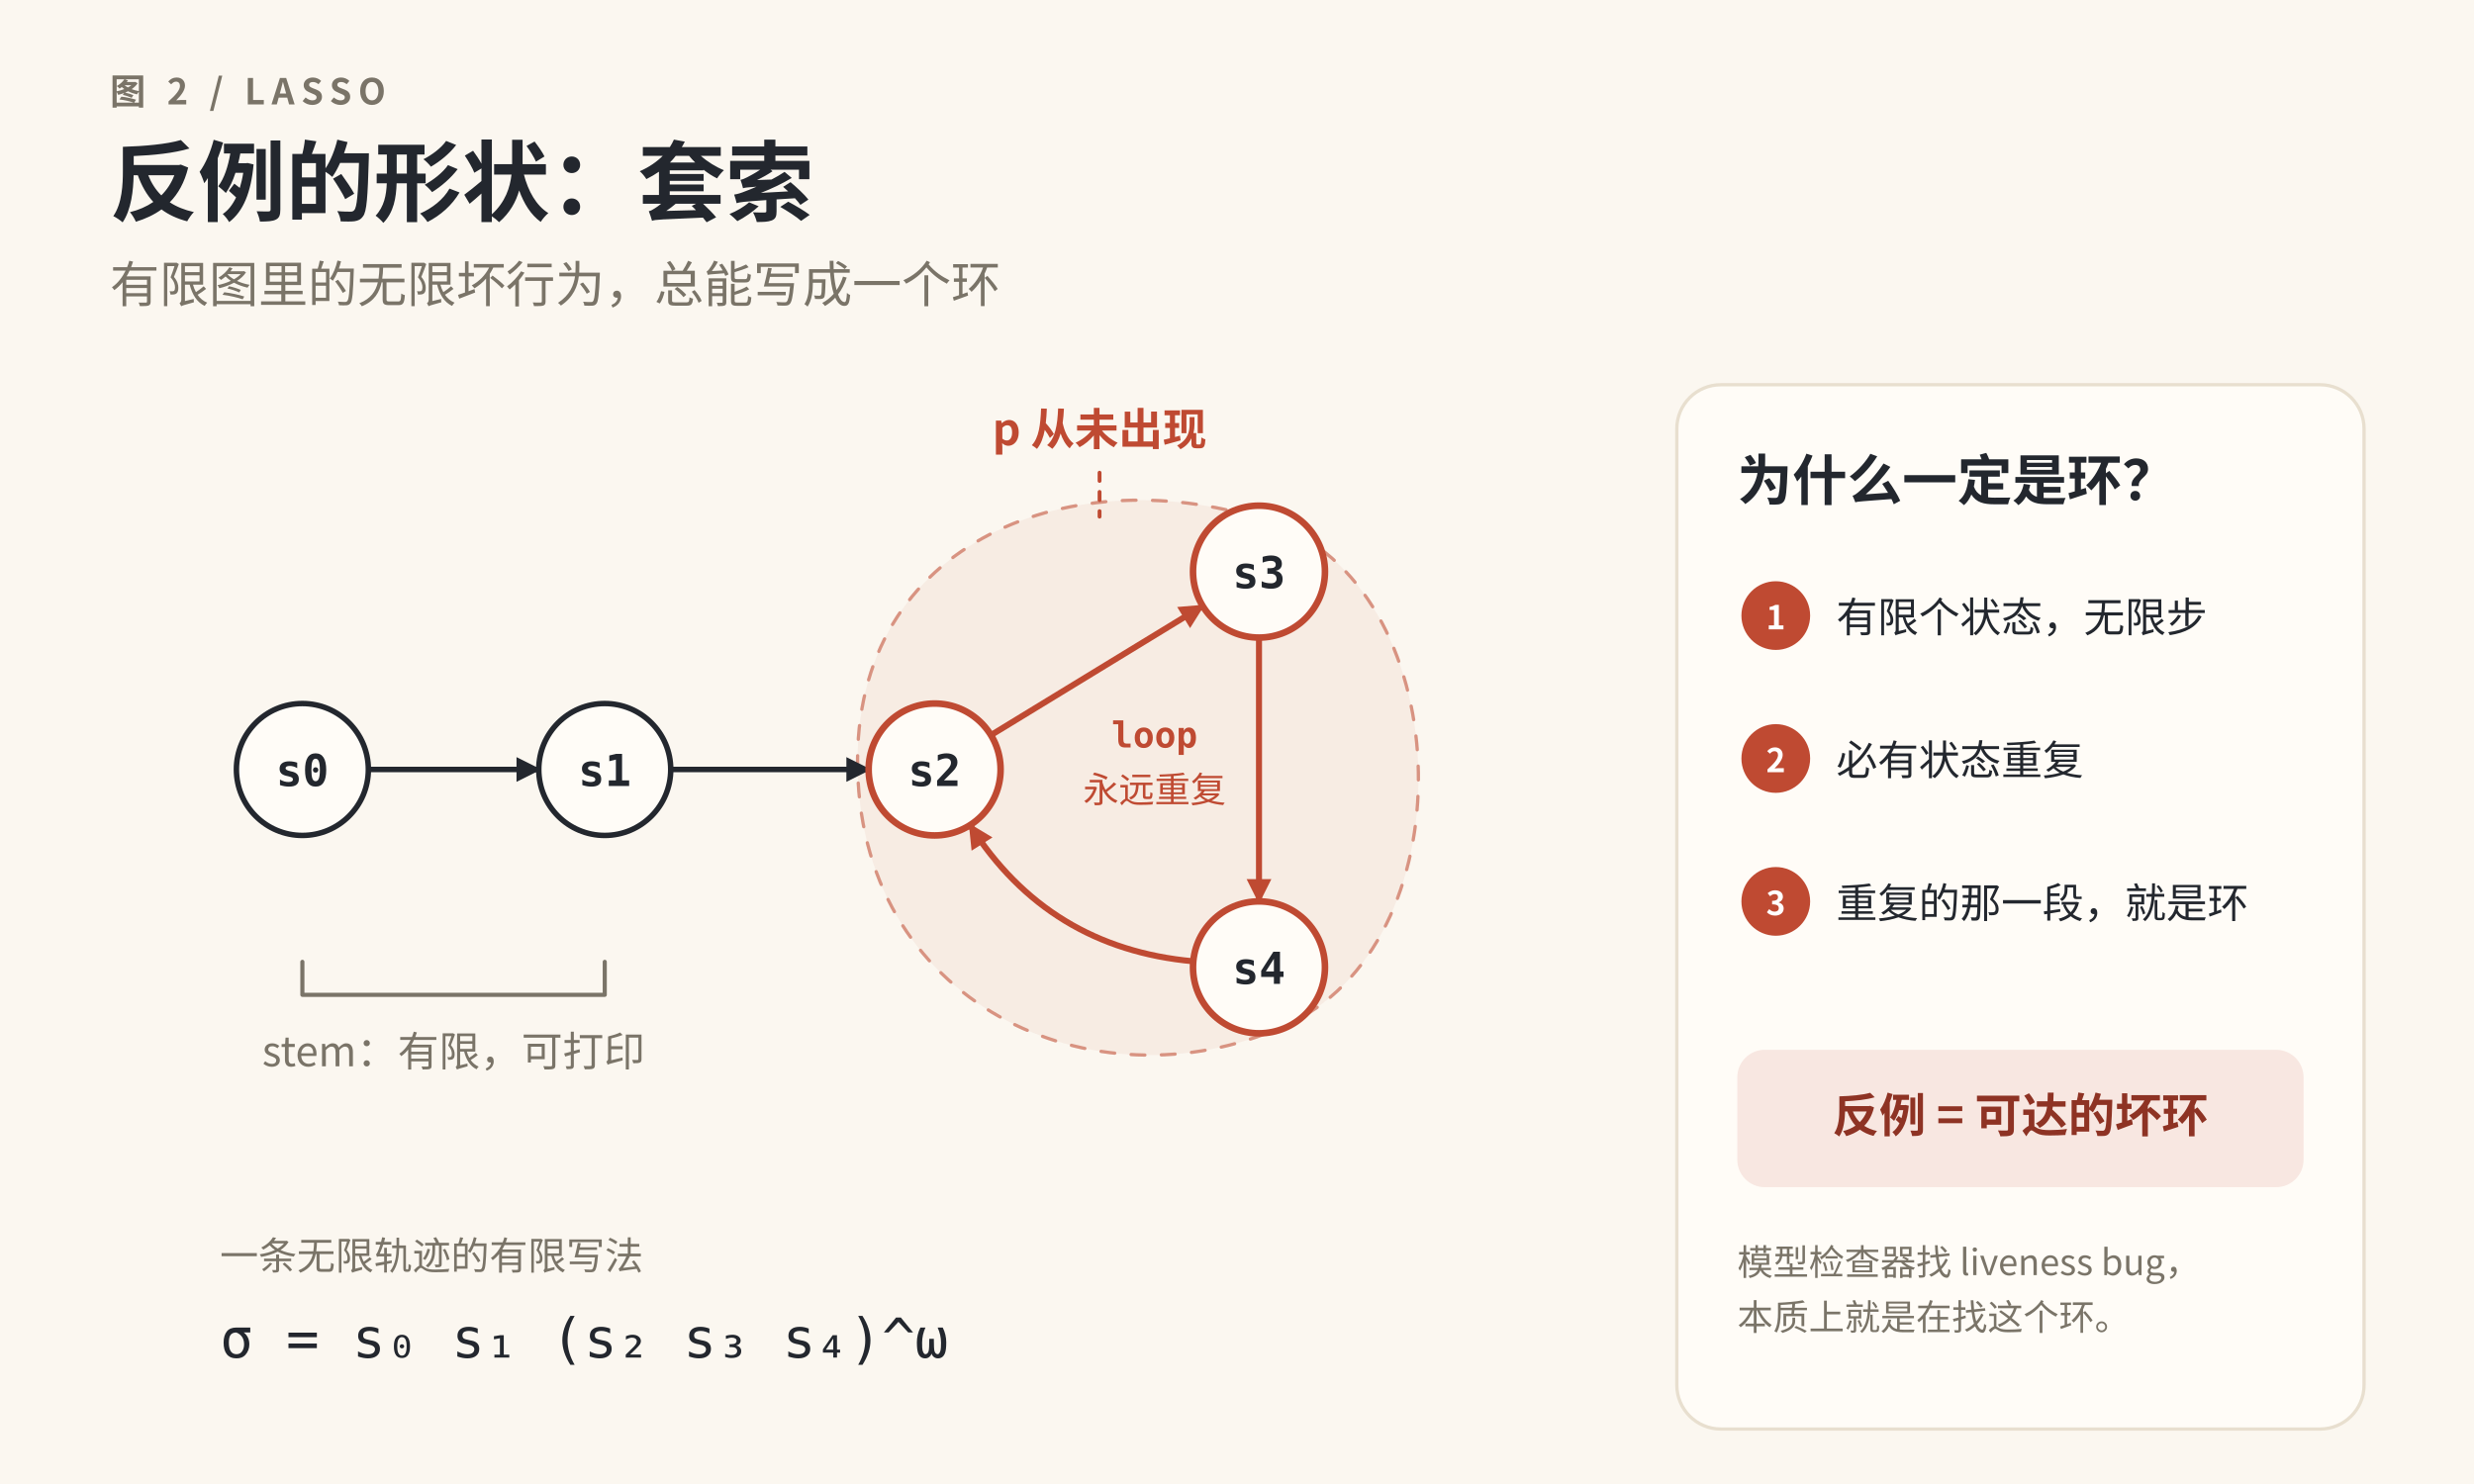
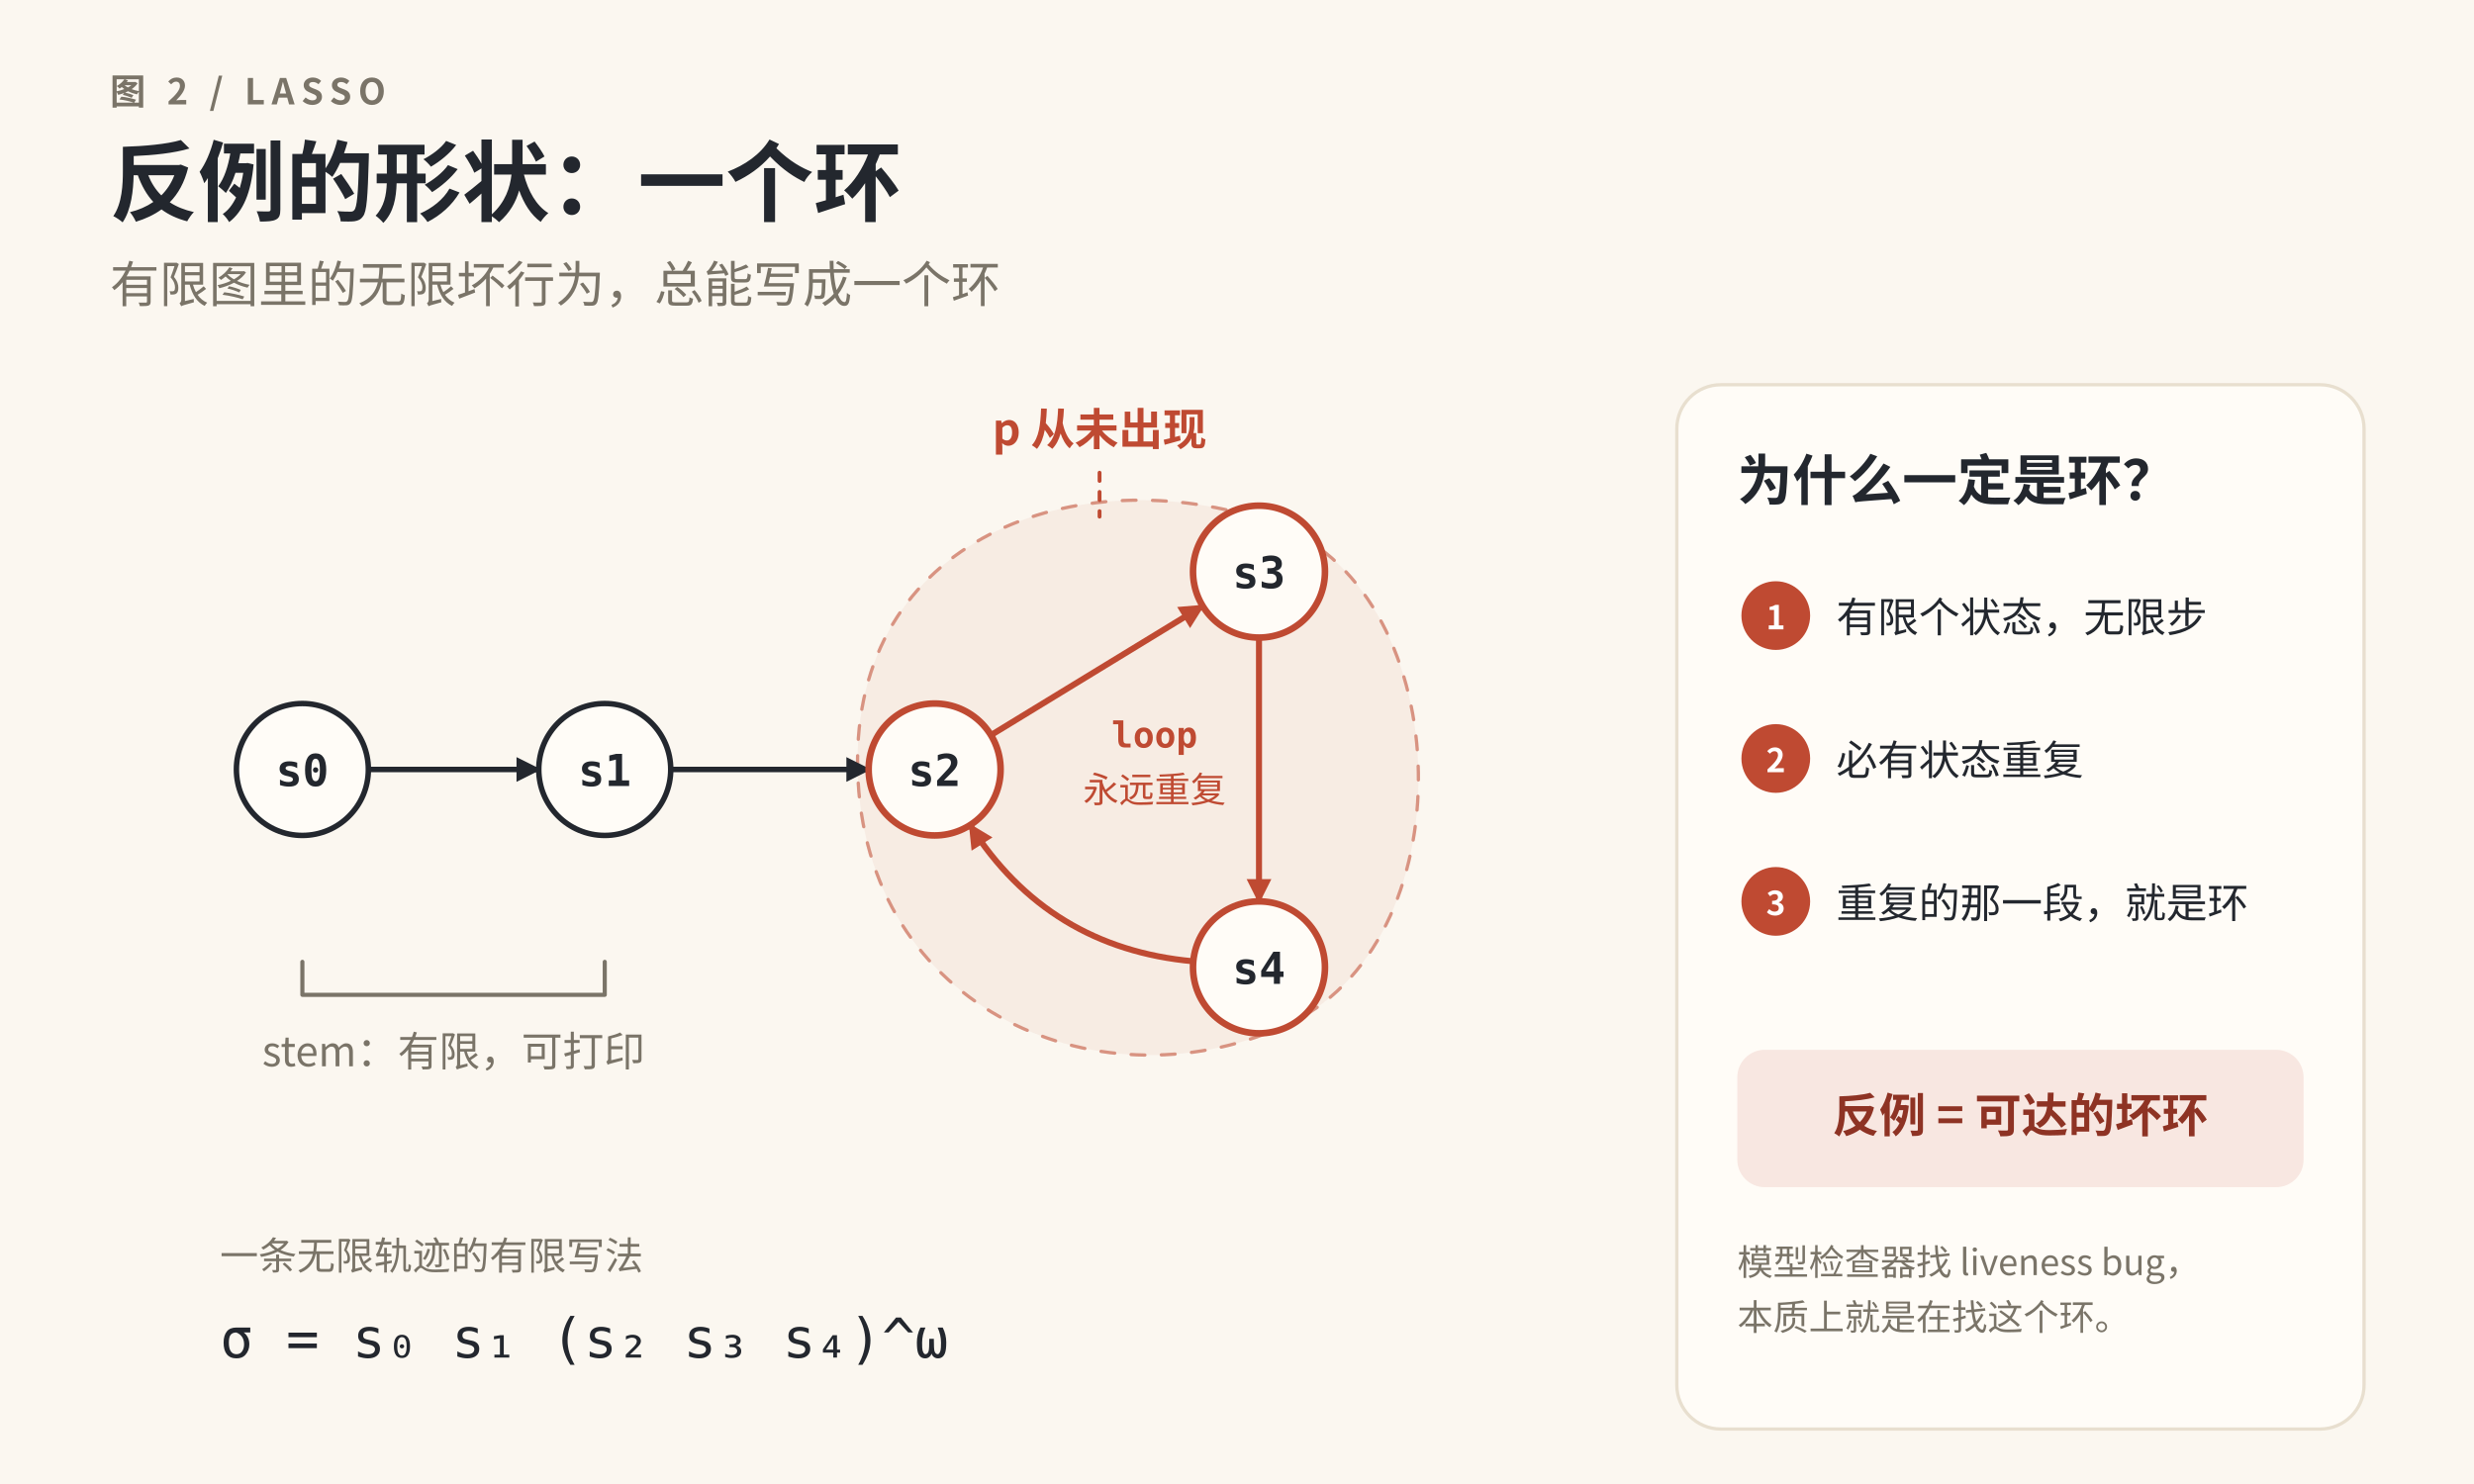
<svg xmlns="http://www.w3.org/2000/svg" width="1800" height="1080" viewBox="0 0 900 540" text-rendering="geometricPrecision">
  <defs>
    <marker id="ar-ink" viewBox="0 0 10 10" refX="9" refY="5" markerWidth="9" markerHeight="9" markerUnits="userSpaceOnUse" orient="auto">
      <path d="M 0 0 L 10 5 L 0 10 z" fill="#23272E" />
    </marker>
    <marker id="ar-red" viewBox="0 0 10 10" refX="9" refY="5" markerWidth="9" markerHeight="9" markerUnits="userSpaceOnUse" orient="auto">
      <path d="M 0 0 L 10 5 L 0 10 z" fill="#BF4A32" />
    </marker>
  </defs>
  <rect width="900" height="540" fill="#FBF7F0" />
  <text x="40.0" y="38.0" font-family="PingFang SC, Hiragino Sans GB, Noto Sans CJK SC, sans-serif" font-size="13" font-weight="600" fill="#7A7468" text-anchor="start" letter-spacing="2.4">图 2 / LASSO</text>
-   <text x="40.0" y="78.0" font-family="PingFang SC, Hiragino Sans GB, Noto Sans CJK SC, sans-serif" font-size="32" font-weight="700" fill="#23272E" text-anchor="start">反例的形状：套索</text>
+   <text x="40.0" y="78.0" font-family="PingFang SC, Hiragino Sans GB, Noto Sans CJK SC, sans-serif" font-size="32" font-weight="700" fill="#23272E" text-anchor="start">反例的形状：一个环</text>
  <text x="40.0" y="110.0" font-family="PingFang SC, Hiragino Sans GB, Noto Sans CJK SC, sans-serif" font-size="18" font-weight="normal" fill="#7A7468" text-anchor="start">有限图里的无限坏行为，总能写成一个环</text>
  <path d="M 312 280 C 310 196 392 166 462 190 C 530 213 535 340 470 372 C 402 405 314 368 312 280 Z" fill="#BF4A32" stroke="#BF4A32" stroke-width="1.2" stroke-linecap="round" stroke-linejoin="round" stroke-dasharray="5 6" opacity="0.07" />
  <path d="M 312 280 C 310 196 392 166 462 190 C 530 213 535 340 470 372 C 402 405 314 368 312 280 Z" fill="none" stroke="#BF4A32" stroke-width="1.2" stroke-linecap="round" stroke-linejoin="round" stroke-dasharray="5 6" opacity="0.55" />
  <path d="M 134.0 280.0 Q 165.0 280.0 196.0 280.0" fill="none" stroke="#23272E" stroke-width="2" stroke-linecap="round" marker-end="url(#ar-ink)" />
  <path d="M 244.0 280.0 Q 280.0 280.0 316.0 280.0" fill="none" stroke="#23272E" stroke-width="2" stroke-linecap="round" marker-end="url(#ar-ink)" />
  <path d="M 360.5 267.5 Q 399.0 244.0 437.5 220.5" fill="none" stroke="#BF4A32" stroke-width="2.2" stroke-linecap="round" marker-end="url(#ar-red)" />
  <path d="M 458.0 232.0 Q 458.0 280.0 458.0 328.0" fill="none" stroke="#BF4A32" stroke-width="2.2" stroke-linecap="round" marker-end="url(#ar-red)" />
  <path d="M 434.1 349.8 Q 381.3 345.0 352.9 300.3" fill="none" stroke="#BF4A32" stroke-width="2.2" stroke-linecap="round" marker-end="url(#ar-red)" />
  <circle cx="110.0" cy="280.0" r="24.0" fill="#FFFCF7" stroke="#23272E" stroke-width="2" />
  <text x="110.0" y="286.0" font-family="SFMono-Regular, Menlo, Consolas, monospace" font-size="16" font-weight="600" fill="#23272E" text-anchor="middle">s0</text>
  <circle cx="220.0" cy="280.0" r="24.0" fill="#FFFCF7" stroke="#23272E" stroke-width="2" />
  <text x="220.0" y="286.0" font-family="SFMono-Regular, Menlo, Consolas, monospace" font-size="16" font-weight="600" fill="#23272E" text-anchor="middle">s1</text>
  <circle cx="340.0" cy="280.0" r="24.0" fill="#FFFCF7" stroke="#BF4A32" stroke-width="2.4" />
  <text x="340.0" y="286.0" font-family="SFMono-Regular, Menlo, Consolas, monospace" font-size="16" font-weight="600" fill="#23272E" text-anchor="middle">s2</text>
  <circle cx="458.0" cy="208.0" r="24.0" fill="#FFFCF7" stroke="#BF4A32" stroke-width="2.4" />
  <text x="458.0" y="214.0" font-family="SFMono-Regular, Menlo, Consolas, monospace" font-size="16" font-weight="600" fill="#23272E" text-anchor="middle">s3</text>
  <circle cx="458.0" cy="352.0" r="24.0" fill="#FFFCF7" stroke="#BF4A32" stroke-width="2.4" />
  <text x="458.0" y="358.0" font-family="SFMono-Regular, Menlo, Consolas, monospace" font-size="16" font-weight="600" fill="#23272E" text-anchor="middle">s4</text>
  <text x="400.0" y="162.0" font-family="PingFang SC, Hiragino Sans GB, Noto Sans CJK SC, sans-serif" font-size="16" font-weight="700" fill="#BF4A32" text-anchor="middle">p 从未出现</text>
  <path d="M 400 172 L 400 188" fill="none" stroke="#BF4A32" stroke-width="1.4" stroke-linecap="round" stroke-linejoin="round" stroke-dasharray="3 4" />
  <path d="M 110 350 L 110 362 L 220 362 L 220 350" fill="none" stroke="#7A7468" stroke-width="1.5" stroke-linecap="round" stroke-linejoin="round" />
  <text x="165.0" y="388.0" font-family="PingFang SC, Hiragino Sans GB, Noto Sans CJK SC, sans-serif" font-size="15" font-weight="normal" fill="#7A7468" text-anchor="middle">stem：有限，可打印</text>
  <text x="420.0" y="272.0" font-family="SFMono-Regular, Menlo, Consolas, monospace" font-size="13" font-weight="600" fill="#BF4A32" text-anchor="middle">loop</text>
  <text x="420.0" y="292.0" font-family="PingFang SC, Hiragino Sans GB, Noto Sans CJK SC, sans-serif" font-size="13" font-weight="normal" fill="#BF4A32" text-anchor="middle">永远重复</text>
  <text x="80.0" y="462.0" font-family="PingFang SC, Hiragino Sans GB, Noto Sans CJK SC, sans-serif" font-size="14" font-weight="normal" fill="#7A7468" text-anchor="start">一条无限轨迹的有限写法</text>
  <text x="80.0" y="494.0" font-family="SFMono-Regular, Menlo, Consolas, monospace" font-size="20" font-weight="normal" fill="#23272E" text-anchor="start">σ = s₀ s₁ (s₂ s₃ s₄)^ω</text>
  <rect x="610.0" y="140.0" width="250.0" height="380.0" rx="16" fill="#FFFCF7" stroke="#E8DFCF" stroke-width="1.2" />
  <text x="632.0" y="182.0" font-family="PingFang SC, Hiragino Sans GB, Noto Sans CJK SC, sans-serif" font-size="20" font-weight="700" fill="#23272E" text-anchor="start">为什么一定是环？</text>
  <circle cx="646.0" cy="224.0" r="12.0" fill="#BF4A32" stroke="#BF4A32" stroke-width="1" />
  <text x="646.0" y="229.0" font-family="PingFang SC, Hiragino Sans GB, Noto Sans CJK SC, sans-serif" font-size="12" font-weight="700" fill="#FFFFFF" text-anchor="middle">1</text>
  <text x="668.0" y="230.0" font-family="PingFang SC, Hiragino Sans GB, Noto Sans CJK SC, sans-serif" font-size="15" font-weight="normal" fill="#23272E" text-anchor="start">有限个状态，无限步</text>
  <circle cx="646.0" cy="276.0" r="12.0" fill="#BF4A32" stroke="#BF4A32" stroke-width="1" />
  <text x="646.0" y="281.0" font-family="PingFang SC, Hiragino Sans GB, Noto Sans CJK SC, sans-serif" font-size="12" font-weight="700" fill="#FFFFFF" text-anchor="middle">2</text>
  <text x="668.0" y="282.0" font-family="PingFang SC, Hiragino Sans GB, Noto Sans CJK SC, sans-serif" font-size="15" font-weight="normal" fill="#23272E" text-anchor="start">必有状态重复</text>
  <circle cx="646.0" cy="328.0" r="12.0" fill="#BF4A32" stroke="#BF4A32" stroke-width="1" />
  <text x="646.0" y="333.0" font-family="PingFang SC, Hiragino Sans GB, Noto Sans CJK SC, sans-serif" font-size="12" font-weight="700" fill="#FFFFFF" text-anchor="middle">3</text>
  <text x="668.0" y="334.0" font-family="PingFang SC, Hiragino Sans GB, Noto Sans CJK SC, sans-serif" font-size="15" font-weight="normal" fill="#23272E" text-anchor="start">重复的那一段，就是环</text>
  <rect x="632.0" y="382.0" width="206.0" height="50.0" rx="10" fill="#F8E7E1" stroke="none" stroke-width="1" />
  <text x="735.0" y="412.0" font-family="PingFang SC, Hiragino Sans GB, Noto Sans CJK SC, sans-serif" font-size="17" font-weight="700" fill="#8E3324" text-anchor="middle">反例 = 可达的坏环</text>
  <text x="632.0" y="464.0" font-family="PingFang SC, Hiragino Sans GB, Noto Sans CJK SC, sans-serif" font-size="13" font-weight="normal" fill="#7A7468" text-anchor="start">模型检查器找 liveness bug，</text>
  <text x="632.0" y="484.0" font-family="PingFang SC, Hiragino Sans GB, Noto Sans CJK SC, sans-serif" font-size="13" font-weight="normal" fill="#7A7468" text-anchor="start">本质上就是在找这个环。</text>
</svg>
